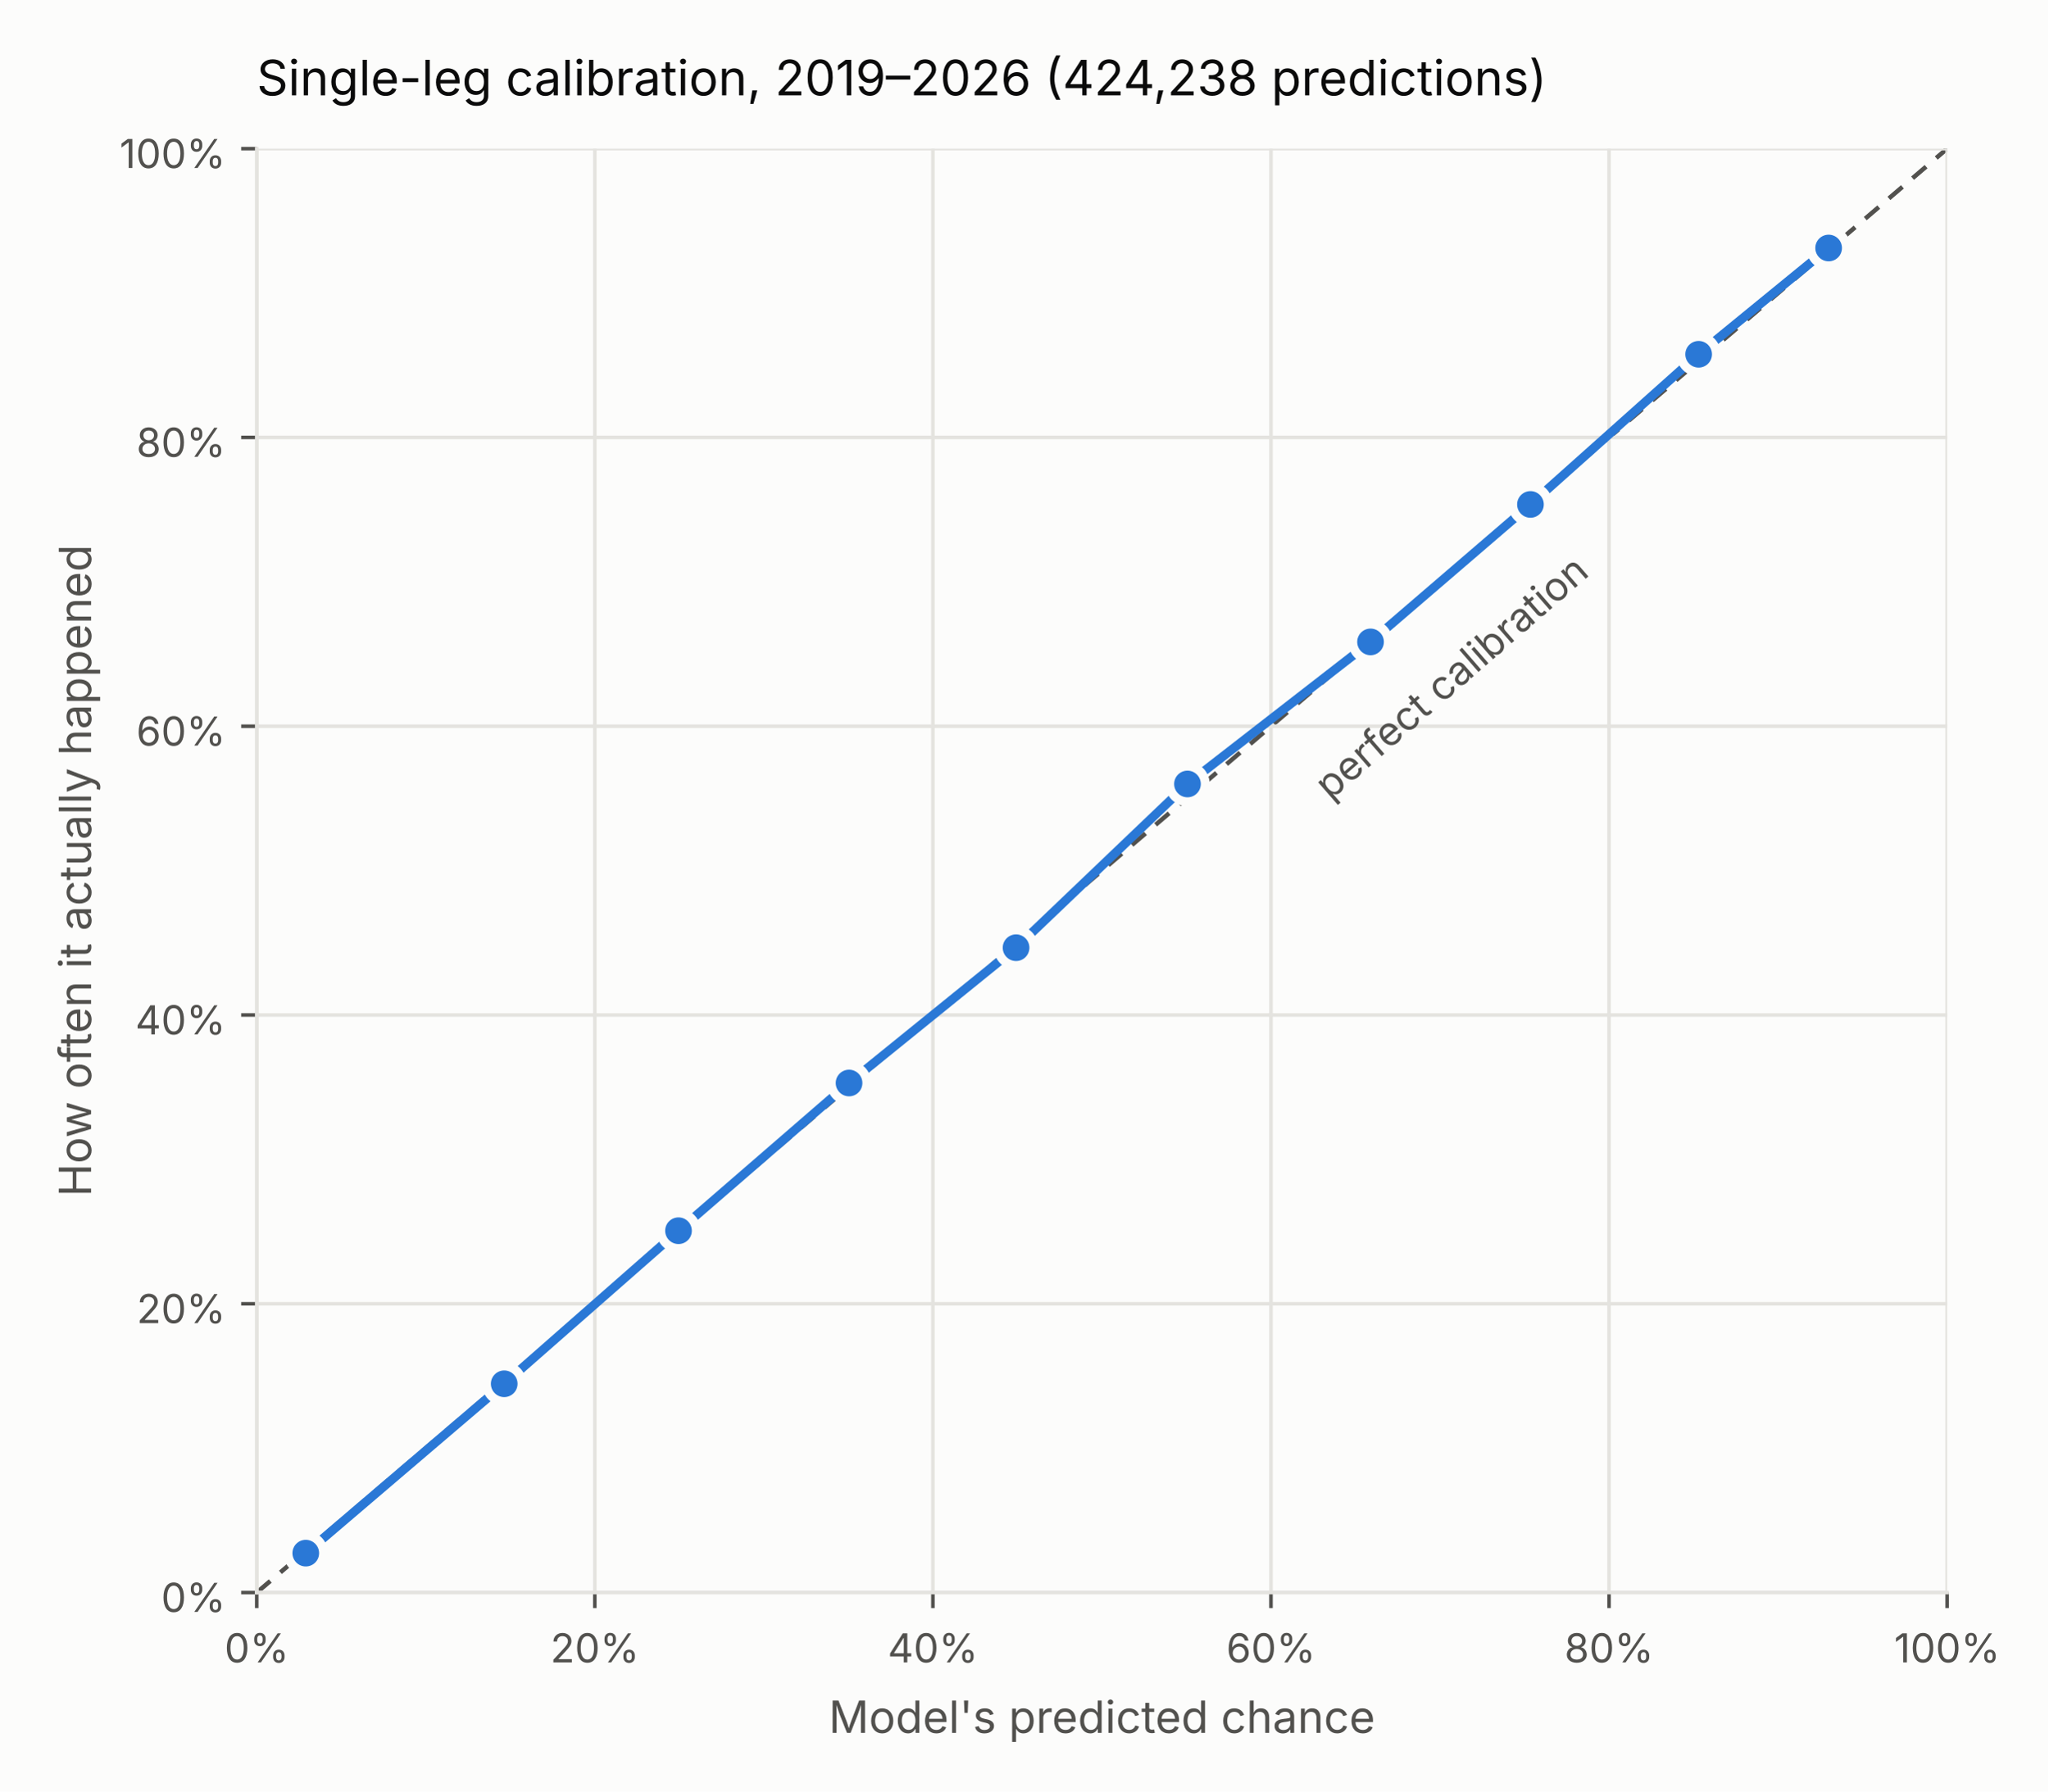
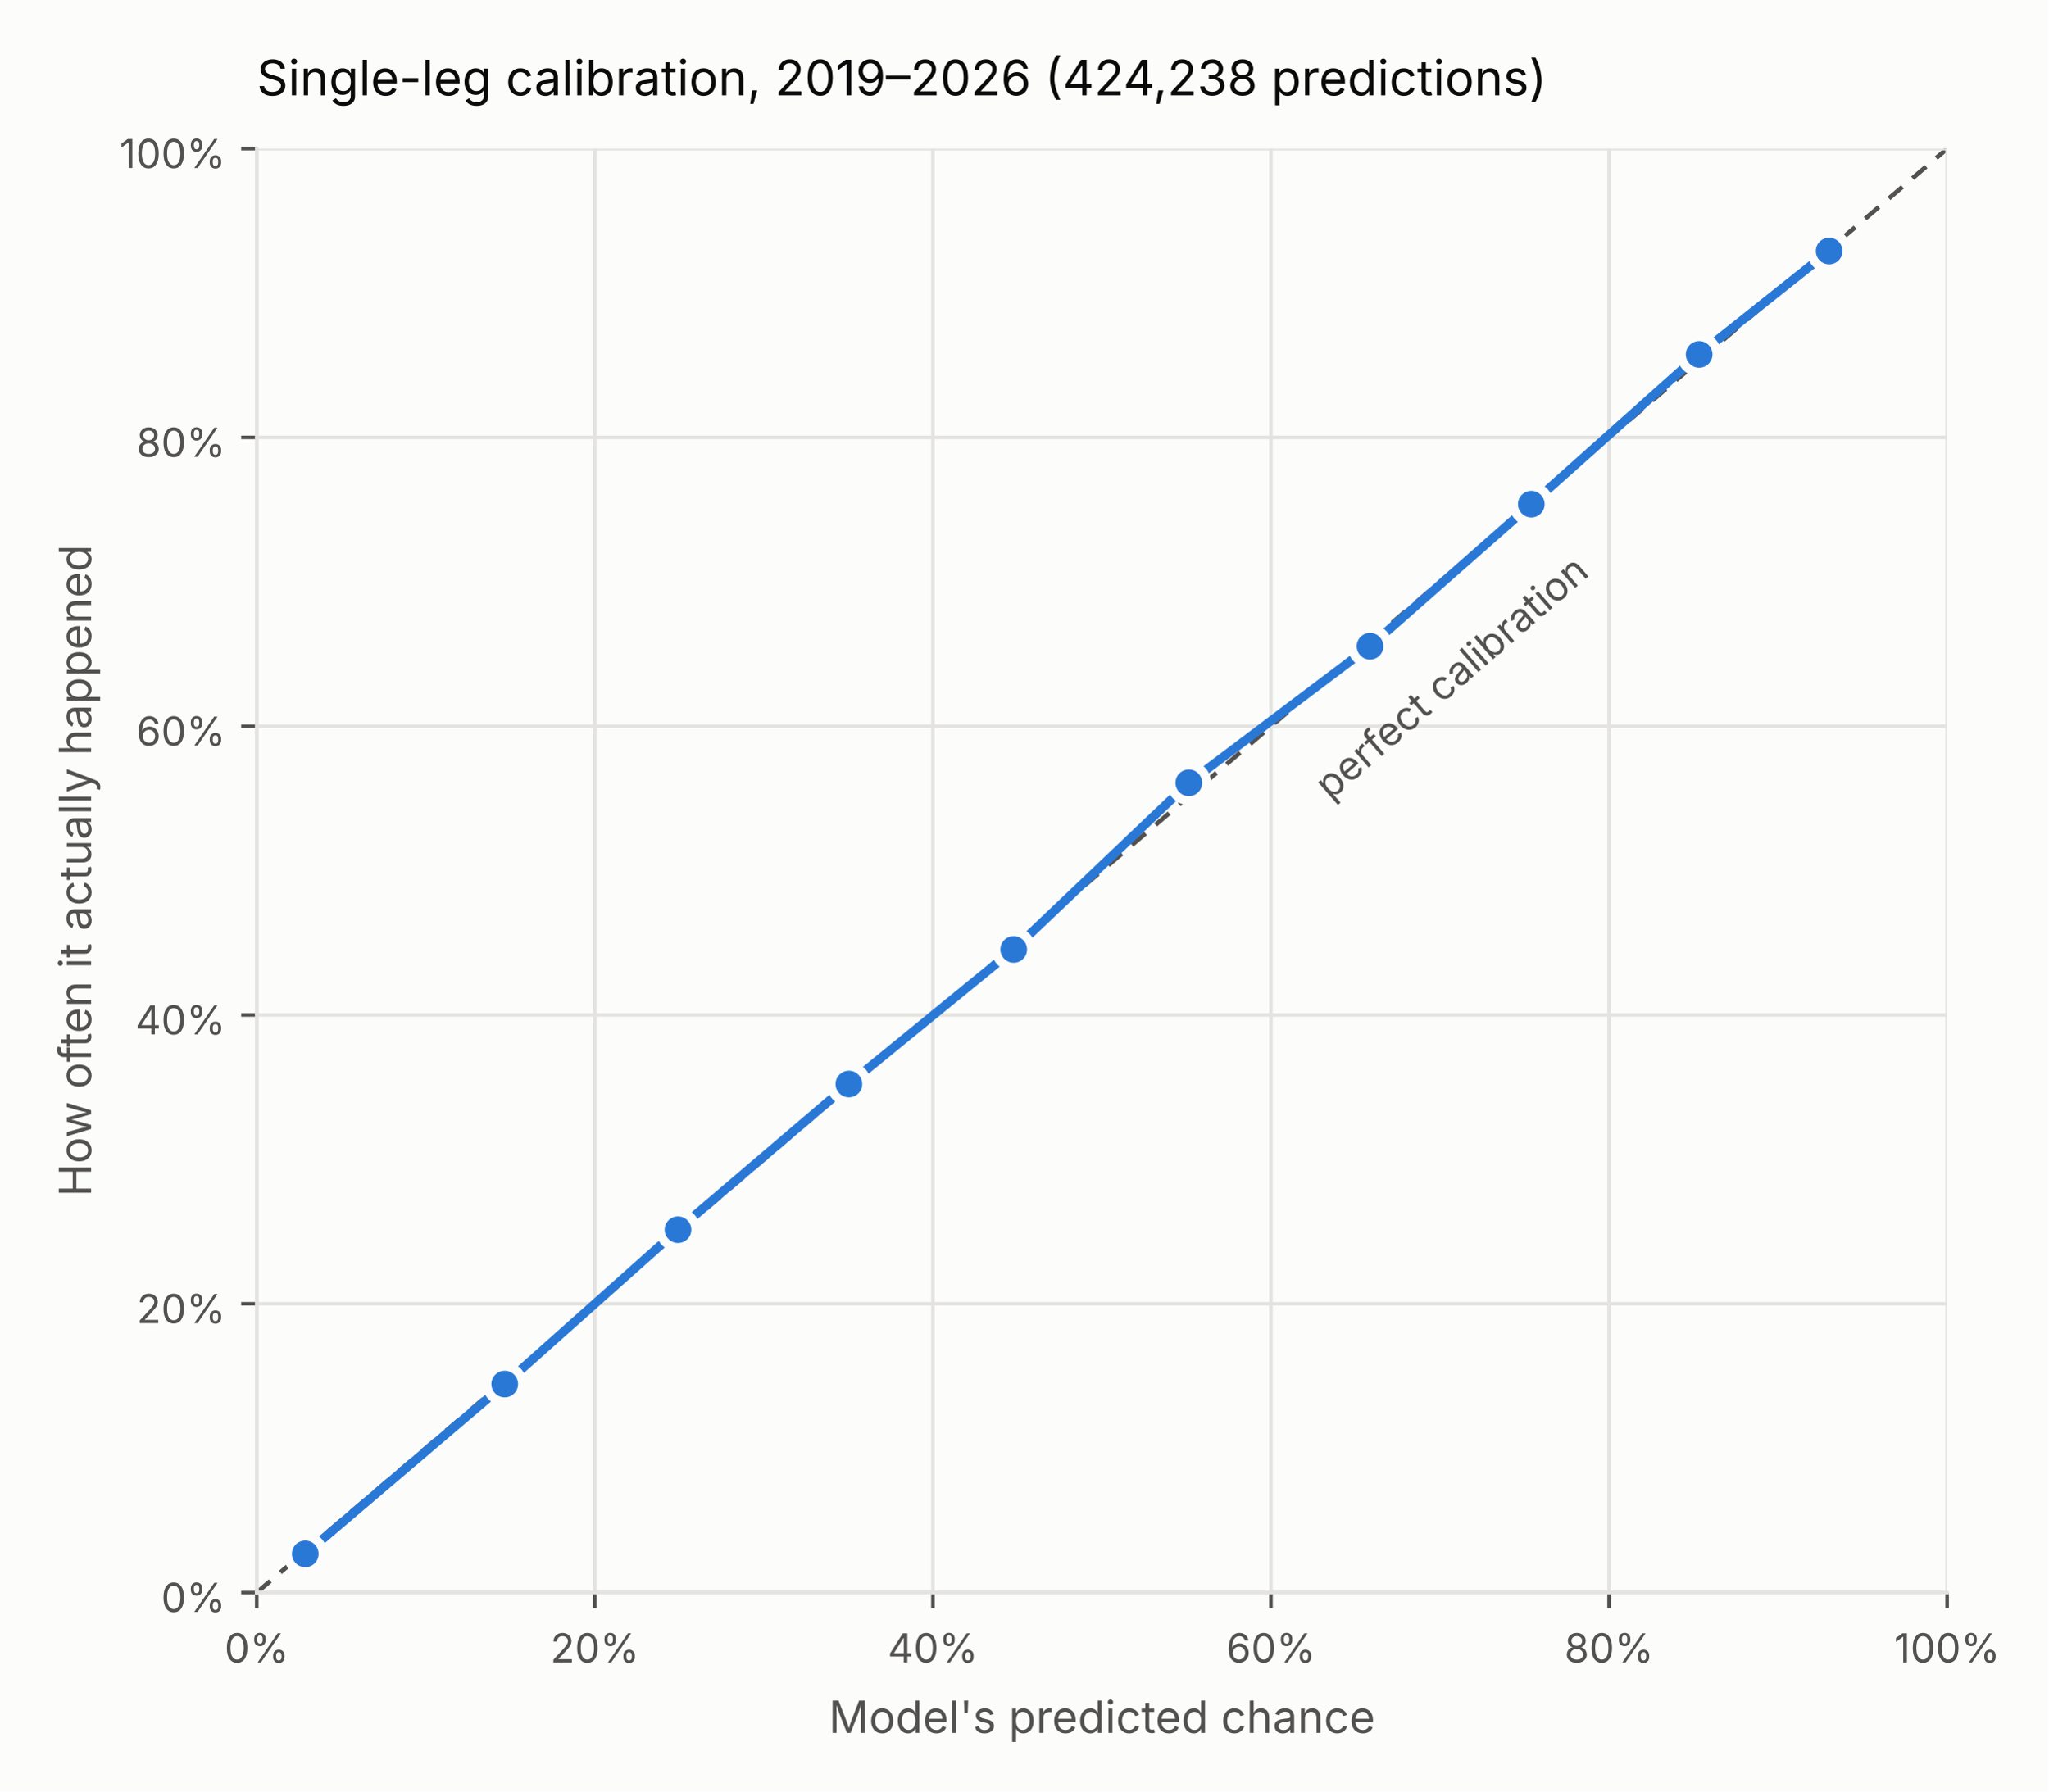
<svg xmlns="http://www.w3.org/2000/svg" xmlns:xlink="http://www.w3.org/1999/xlink" width="460.8pt" height="403.2pt" viewBox="0 0 460.8 403.2" version="1.1">
  <defs>
    <style type="text/css">*{stroke-linejoin: round; stroke-linecap: butt}</style>
  </defs>
  <g id="figure_1">
    <g id="patch_1">
      <path d="M 0 403.2  L 460.8 403.2  L 460.8 0  L 0 0  z " style="fill: #fcfcfb" />
    </g>
    <g id="axes_1">
      <g id="patch_2">
        <path d="M 57.761 358.411  L 438.069 358.411  L 438.069 33.456  L 57.761 33.456  z " style="fill: #fcfcfb" />
      </g>
      <g id="line2d_1">
-         <path d="M 57.761 358.411  L 438.069 33.456  " clip-path="url(#pa98d6b9ba5)" style="fill: none; stroke-dasharray: 4,3; stroke-dashoffset: 0; stroke: #52514e" />
+         <path d="M 57.761 358.411  L 438.069 33.456  " clip-path="url(#pc4088517d7)" style="fill: none; stroke-dasharray: 4,3; stroke-dashoffset: 0; stroke: #52514e" />
      </g>
      <g id="matplotlib.axis_1">
        <g id="xtick_1">
          <g id="line2d_2">
-             <path d="M 57.761 358.411  L 57.761 33.456  " clip-path="url(#pa98d6b9ba5)" style="fill: none; stroke: #e4e3df; stroke-width: 0.8; stroke-linecap: square" />
+             <path d="M 57.761 358.411  L 57.761 33.456  " clip-path="url(#pc4088517d7)" style="fill: none; stroke: #e4e3df; stroke-width: 0.8; stroke-linecap: square" />
          </g>
          <g id="line2d_3">
            <defs>
-               <path id="m3642315d37" d="M 0 0  L 0 3.5  " style="stroke: #52514e; stroke-width: 0.8" />
+               <path id="m9aa5dbe718" d="M 0 0  L 0 3.5  " style="stroke: #52514e; stroke-width: 0.8" />
            </defs>
            <g>
-               <use xlink:href="#m3642315d37" x="57.761" y="358.411" style="fill: #52514e; stroke: #52514e; stroke-width: 0.8" />
+               <use xlink:href="#m9aa5dbe718" x="57.761" y="358.411" style="fill: #52514e; stroke: #52514e; stroke-width: 0.8" />
            </g>
          </g>
          <g id="text_1">
            <g style="fill: #52514e" transform="translate(50.5032 374.1295) scale(0.09 -0.09)">
              <defs>
                <path id="Inter-Regular-53f" d="M 2019 -63  C 3059 -63 3656 809 3656 2325  C 3656 3834 3050 4719 2019 4719  C 988 4719 381 3834 381 2325  C 381 806 981 -63 2019 -63  z M 2019 456  C 1338 456 953 1144 953 2325  C 953 3509 1338 4203 2019 4203  C 2700 4203 3084 3513 3084 2325  C 3084 1144 2700 456 2019 456  z " transform="scale(0.015625)" />
                <path id="Inter-Regular-6ca" d="M 4656 -91  C 5247 -91 5566 344 5566 856  L 5566 1100  C 5566 1609 5256 2044 4656 2044  C 4069 2044 3741 1613 3741 1100  L 3741 856  C 3741 344 4059 -91 4656 -91  z M 1634 2597  C 2225 2597 2544 3031 2544 3544  L 2544 3788  C 2544 4297 2234 4731 1634 4731  C 1047 4731 719 4300 719 3788  L 719 3544  C 719 3031 1038 2597 1634 2597  z M 1263 0  L 1791 0  L 4991 4656  L 4463 4656  L 1263 0  z M 4656 319  C 4334 319 4219 578 4219 856  L 4219 1100  C 4219 1375 4344 1638 4656 1638  C 4981 1638 5088 1375 5088 1100  L 5088 856  C 5088 578 4972 319 4656 319  z M 1634 3006  C 1313 3006 1197 3266 1197 3544  L 1197 3788  C 1197 4063 1322 4325 1634 4325  C 1959 4325 2066 4063 2066 3788  L 2066 3544  C 2066 3266 1950 3006 1634 3006  z " transform="scale(0.015625)" />
              </defs>
              <use xlink:href="#Inter-Regular-53f" />
              <use xlink:href="#Inter-Regular-6ca" transform="translate(63.09375 0)" />
            </g>
          </g>
        </g>
        <g id="xtick_2">
          <g id="line2d_4">
-             <path d="M 133.823 358.411  L 133.823 33.456  " clip-path="url(#pa98d6b9ba5)" style="fill: none; stroke: #e4e3df; stroke-width: 0.8; stroke-linecap: square" />
+             <path d="M 133.823 358.411  L 133.823 33.456  " clip-path="url(#pc4088517d7)" style="fill: none; stroke: #e4e3df; stroke-width: 0.8; stroke-linecap: square" />
          </g>
          <g id="line2d_5">
            <g>
-               <use xlink:href="#m3642315d37" x="133.823" y="358.411" style="fill: #52514e; stroke: #52514e; stroke-width: 0.8" />
+               <use xlink:href="#m9aa5dbe718" x="133.823" y="358.411" style="fill: #52514e; stroke: #52514e; stroke-width: 0.8" />
            </g>
          </g>
          <g id="text_2">
            <g style="fill: #52514e" transform="translate(123.8206 374.1295) scale(0.09 -0.09)">
              <defs>
                <path id="Inter-Regular-541" d="M 481 0  L 3447 0  L 3447 522  L 1300 522  L 1300 559  L 2319 1644  C 3141 2519 3369 2916 3369 3419  C 3369 4147 2778 4719 1947 4719  C 1119 4719 494 4159 494 3334  L 1063 3334  C 1063 3859 1400 4203 1931 4203  C 2428 4203 2806 3900 2806 3413  C 2806 2984 2544 2666 2028 2106  L 481 428  L 481 0  z " transform="scale(0.015625)" />
              </defs>
              <use xlink:href="#Inter-Regular-541" />
              <use xlink:href="#Inter-Regular-53f" transform="translate(60.98438 0)" />
              <use xlink:href="#Inter-Regular-6ca" transform="translate(124.0781 0)" />
            </g>
          </g>
        </g>
        <g id="xtick_3">
          <g id="line2d_6">
-             <path d="M 209.884 358.411  L 209.884 33.456  " clip-path="url(#pa98d6b9ba5)" style="fill: none; stroke: #e4e3df; stroke-width: 0.8; stroke-linecap: square" />
+             <path d="M 209.884 358.411  L 209.884 33.456  " clip-path="url(#pc4088517d7)" style="fill: none; stroke: #e4e3df; stroke-width: 0.8; stroke-linecap: square" />
          </g>
          <g id="line2d_7">
            <g>
-               <use xlink:href="#m3642315d37" x="209.884" y="358.411" style="fill: #52514e; stroke: #52514e; stroke-width: 0.8" />
+               <use xlink:href="#m9aa5dbe718" x="209.884" y="358.411" style="fill: #52514e; stroke: #52514e; stroke-width: 0.8" />
            </g>
          </g>
          <g id="text_3">
            <g style="fill: #52514e" transform="translate(199.7199 374.1295) scale(0.09 -0.09)">
              <defs>
                <path id="Inter-Regular-544" d="M 375 947  L 2566 947  L 2566 0  L 3134 0  L 3134 947  L 3766 947  L 3766 1469  L 3134 1469  L 3134 4656  L 2413 4656  L 375 1431  L 375 947  z M 2569 1469  L 1009 1469  L 1009 1506  L 2531 3913  L 2569 3913  L 2569 1469  z " transform="scale(0.015625)" />
              </defs>
              <use xlink:href="#Inter-Regular-544" />
              <use xlink:href="#Inter-Regular-53f" transform="translate(64.59375 0)" />
              <use xlink:href="#Inter-Regular-6ca" transform="translate(127.6875 0)" />
            </g>
          </g>
        </g>
        <g id="xtick_4">
          <g id="line2d_8">
-             <path d="M 285.946 358.411  L 285.946 33.456  " clip-path="url(#pa98d6b9ba5)" style="fill: none; stroke: #e4e3df; stroke-width: 0.8; stroke-linecap: square" />
+             <path d="M 285.946 358.411  L 285.946 33.456  " clip-path="url(#pc4088517d7)" style="fill: none; stroke: #e4e3df; stroke-width: 0.8; stroke-linecap: square" />
          </g>
          <g id="line2d_9">
            <g>
-               <use xlink:href="#m3642315d37" x="285.946" y="358.411" style="fill: #52514e; stroke: #52514e; stroke-width: 0.8" />
+               <use xlink:href="#m9aa5dbe718" x="285.946" y="358.411" style="fill: #52514e; stroke: #52514e; stroke-width: 0.8" />
            </g>
          </g>
          <g id="text_4">
            <g style="fill: #52514e" transform="translate(275.8976 374.1295) scale(0.09 -0.09)">
              <defs>
                <path id="Inter-Regular-547" d="M 2019 -63  C 2969 -63 3588 634 3588 1503  C 3588 2403 2925 3044 2128 3044  C 1644 3044 1231 2813 981 2425  L 944 2425  C 944 3544 1375 4194 2091 4194  C 2575 4194 2866 3888 2969 3484  L 3550 3484  C 3438 4216 2872 4719 2091 4719  C 1034 4719 381 3788 381 2150  C 381 434 1241 -63 2019 -63  z M 2019 459  C 1447 459 1028 947 1028 1497  C 1028 2041 1469 2528 2034 2528  C 2597 2528 3013 2072 3013 1503  C 3013 922 2578 459 2019 459  z " transform="scale(0.015625)" />
              </defs>
              <use xlink:href="#Inter-Regular-547" />
              <use xlink:href="#Inter-Regular-53f" transform="translate(62.01562 0)" />
              <use xlink:href="#Inter-Regular-6ca" transform="translate(125.1094 0)" />
            </g>
          </g>
        </g>
        <g id="xtick_5">
          <g id="line2d_10">
-             <path d="M 362.008 358.411  L 362.008 33.456  " clip-path="url(#pa98d6b9ba5)" style="fill: none; stroke: #e4e3df; stroke-width: 0.8; stroke-linecap: square" />
+             <path d="M 362.008 358.411  L 362.008 33.456  " clip-path="url(#pc4088517d7)" style="fill: none; stroke: #e4e3df; stroke-width: 0.8; stroke-linecap: square" />
          </g>
          <g id="line2d_11">
            <g>
-               <use xlink:href="#m3642315d37" x="362.008" y="358.411" style="fill: #52514e; stroke: #52514e; stroke-width: 0.8" />
+               <use xlink:href="#m9aa5dbe718" x="362.008" y="358.411" style="fill: #52514e; stroke: #52514e; stroke-width: 0.8" />
            </g>
          </g>
          <g id="text_5">
            <g style="fill: #52514e" transform="translate(351.9663 374.1295) scale(0.09 -0.09)">
              <defs>
                <path id="Inter-Regular-549" d="M 1978 -63  C 2916 -63 3578 478 3578 1238  C 3578 1825 3175 2325 2669 2419  L 2669 2444  C 3109 2559 3403 2988 3403 3481  C 3403 4191 2794 4719 1978 4719  C 1150 4719 550 4191 550 3481  C 550 2988 838 2559 1291 2444  L 1291 2419  C 769 2325 381 1825 381 1238  C 381 478 1031 -63 1978 -63  z M 1978 453  C 1350 453 966 775 966 1269  C 966 1784 1391 2153 1978 2153  C 2553 2153 2984 1784 2984 1269  C 2984 775 2594 453 1978 453  z M 1978 2650  C 1475 2650 1125 2966 1125 3438  C 1125 3903 1463 4206 1978 4206  C 2484 4206 2828 3903 2828 3438  C 2828 2966 2469 2650 1978 2650  z " transform="scale(0.015625)" />
              </defs>
              <use xlink:href="#Inter-Regular-549" />
              <use xlink:href="#Inter-Regular-53f" transform="translate(61.85938 0)" />
              <use xlink:href="#Inter-Regular-6ca" transform="translate(124.9531 0)" />
            </g>
          </g>
        </g>
        <g id="xtick_6">
          <g id="line2d_12">
-             <path d="M 438.069 358.411  L 438.069 33.456  " clip-path="url(#pa98d6b9ba5)" style="fill: none; stroke: #e4e3df; stroke-width: 0.8; stroke-linecap: square" />
+             <path d="M 438.069 358.411  L 438.069 33.456  " clip-path="url(#pc4088517d7)" style="fill: none; stroke: #e4e3df; stroke-width: 0.8; stroke-linecap: square" />
          </g>
          <g id="line2d_13">
            <g>
-               <use xlink:href="#m3642315d37" x="438.069" y="358.411" style="fill: #52514e; stroke: #52514e; stroke-width: 0.8" />
+               <use xlink:href="#m9aa5dbe718" x="438.069" y="358.411" style="fill: #52514e; stroke: #52514e; stroke-width: 0.8" />
            </g>
          </g>
          <g id="text_6">
            <g style="fill: #52514e" transform="translate(426.1423 374.1295) scale(0.09 -0.09)">
              <defs>
                <path id="Inter-Regular-540" d="M 2041 4656  L 1313 4656  L 300 3909  L 300 3272  L 1425 4106  L 1456 4106  L 1456 0  L 2041 0  L 2041 4656  z " transform="scale(0.015625)" />
              </defs>
              <use xlink:href="#Inter-Regular-540" />
              <use xlink:href="#Inter-Regular-53f" transform="translate(40.67188 0)" />
              <use xlink:href="#Inter-Regular-53f" transform="translate(103.7656 0)" />
              <use xlink:href="#Inter-Regular-6ca" transform="translate(166.8594 0)" />
            </g>
          </g>
        </g>
        <g id="text_7">
          <g style="fill: #52514e" transform="translate(186.4479 389.9879) scale(0.1 -0.1)">
            <defs>
              <path id="Inter-Regular-125" d="M 563 0  L 1128 0  L 1128 2659  C 1128 3019 1116 3569 1106 4013  C 1291 3466 1472 2922 1575 2659  L 2631 0  L 3147 0  L 4188 2659  C 4294 2931 4488 3491 4656 4022  C 4644 3538 4634 3003 4634 2659  L 4634 0  L 5219 0  L 5219 4656  L 4372 4656  L 3241 1719  C 3150 1484 3006 1025 2897 659  C 2788 1038 2641 1494 2553 1719  L 1406 4656  L 563 4656  L 563 0  z " transform="scale(0.015625)" />
              <path id="Inter-Regular-318" d="M 1916 -75  C 2869 -75 3513 647 3513 1725  C 3513 2819 2869 3538 1916 3538  C 966 3538 325 2819 325 1725  C 325 647 966 -75 1916 -75  z M 1916 428  C 1219 428 897 1038 897 1725  C 897 2422 1219 3034 1916 3034  C 2622 3034 2944 2419 2944 1725  C 2944 1038 2622 428 1916 428  z " transform="scale(0.015625)" />
              <path id="Inter-Regular-256" d="M 1803 -75  C 2469 -75 2703 347 2819 541  L 2881 541  L 2881 0  L 3425 0  L 3425 4656  L 2863 4656  L 2863 2934  L 2819 2934  C 2703 3119 2488 3538 1806 3538  C 934 3538 325 2844 325 1738  C 325 625 931 -75 1803 -75  z M 1888 428  C 1234 428 897 1009 897 1744  C 897 2469 1225 3034 1888 3034  C 2531 3034 2869 2516 2869 1744  C 2869 966 2522 428 1888 428  z " transform="scale(0.015625)" />
              <path id="Inter-Regular-267" d="M 1963 -75  C 2678 -75 3200 284 3363 813  L 2819 963  C 2688 606 2378 425 1966 425  C 1347 425 922 825 894 1556  L 3419 1556  L 3419 1791  C 3419 3081 2638 3538 1897 3538  C 944 3538 325 2791 325 1719  C 325 644 950 -75 1963 -75  z M 897 2031  C 931 2566 1297 3038 1897 3038  C 2472 3038 2794 2625 2847 2031  L 897 2031  z " transform="scale(0.015625)" />
              <path id="Inter-Regular-2e2" d="M 1056 4656  L 494 4656  L 494 0  L 1056 0  L 1056 4656  z " transform="scale(0.015625)" />
              <path id="Inter-Regular-5ce" d="M 725 2884  L 1194 2884  L 1263 4656  L 656 4656  L 725 2884  z " transform="scale(0.015625)" />
              <path id="Inter-Regular-369" d="M 1681 -75  C 2500 -75 3059 372 3059 984  C 3059 1463 2763 1778 2128 1928  L 1600 2053  C 1191 2150 1013 2294 1013 2553  C 1013 2844 1325 3059 1741 3059  C 2191 3059 2388 2816 2484 2566  L 2994 2697  C 2834 3188 2456 3538 1738 3538  C 994 3538 444 3119 444 2519  C 444 2028 747 1716 1381 1566  L 1963 1428  C 2306 1347 2475 1188 2475 947  C 2475 659 2163 419 1675 419  C 1256 419 972 591 872 975  L 338 847  C 463 244 963 -75 1681 -75  z " transform="scale(0.015625)" />
              <path id="Inter-Regular-6eb" transform="scale(0.015625)" />
              <path id="Inter-Regular-34d" d="M 494 -1306  L 1056 -1306  L 1056 541  L 1100 541  C 1216 347 1450 -75 2116 -75  C 2988 -75 3594 625 3594 1738  C 3594 2844 2984 3538 2113 3538  C 1431 3538 1216 3119 1100 2934  L 1038 2934  L 1038 3494  L 494 3494  L 494 -1306  z M 2031 428  C 1397 428 1050 966 1050 1744  C 1050 2516 1388 3034 2031 3034  C 2694 3034 3022 2469 3022 1744  C 3022 1009 2684 428 2031 428  z " transform="scale(0.015625)" />
              <path id="Inter-Regular-356" d="M 494 0  L 1056 0  L 1056 2188  C 1056 2659 1425 3000 1928 3000  C 2078 3000 2231 2975 2266 2969  L 2266 3534  C 2200 3538 2063 3544 1981 3544  C 1566 3544 1203 3309 1075 2956  L 1038 2956  L 1038 3494  L 494 3494  L 494 0  z " transform="scale(0.015625)" />
              <path id="Inter-Regular-2b2" d="M 494 0  L 1056 0  L 1056 3494  L 494 3494  L 494 0  z M 778 4066  C 994 4066 1172 4231 1172 4438  C 1172 4644 994 4809 778 4809  C 566 4809 388 4644 388 4438  C 388 4231 566 4066 778 4066  z " transform="scale(0.015625)" />
              <path id="Inter-Regular-24b" d="M 1916 -75  C 2600 -75 3156 297 3344 919  L 2806 1072  C 2703 694 2384 428 1916 428  C 1219 428 897 1038 897 1725  C 897 2422 1219 3034 1916 3034  C 2375 3034 2688 2778 2791 2419  L 3331 2572  C 3141 3181 2591 3538 1916 3538  C 966 3538 325 2819 325 1725  C 325 647 966 -75 1916 -75  z " transform="scale(0.015625)" />
              <path id="Inter-Regular-37b" d="M 1869 3494  L 1150 3494  L 1150 4325  L 588 4325  L 588 3494  L 63 3494  L 63 3013  L 588 3013  L 588 863  C 588 291 944 -44 1547 -44  C 1691 -44 1850 -22 1966 19  L 1850 494  C 1756 475 1634 456 1563 456  C 1266 456 1150 594 1150 906  L 1150 3013  L 1869 3013  L 1869 3494  z " transform="scale(0.015625)" />
              <path id="Inter-Regular-29f" d="M 1056 2094  C 1056 2691 1434 3031 1938 3031  C 2425 3031 2725 2709 2725 2172  L 2725 0  L 3291 0  L 3291 2219  C 3291 3103 2813 3538 2106 3538  C 1650 3538 1284 3353 1056 2888  L 1056 4656  L 494 4656  L 494 0  L 1056 0  L 1056 2094  z " transform="scale(0.015625)" />
              <path id="Inter-Regular-1fc" d="M 1472 -81  C 2063 -81 2391 228 2509 475  L 2547 475  L 2547 0  L 3100 0  L 3100 2303  C 3100 3394 2259 3538 1791 3538  C 1250 3538 650 3344 381 2709  L 922 2531  C 1031 2775 1303 3044 1806 3044  C 2291 3044 2538 2794 2538 2359  L 2538 2341  C 2538 2081 2263 2100 1641 2022  C 994 1941 281 1794 281 994  C 281 306 809 -81 1472 -81  z M 1569 416  C 1150 416 847 603 847 966  C 847 1363 1206 1494 1616 1547  C 1831 1575 2444 1638 2538 1747  L 2538 1263  C 2538 834 2191 416 1569 416  z " transform="scale(0.015625)" />
              <path id="Inter-Regular-307" d="M 1056 2094  C 1056 2691 1434 3031 1938 3031  C 2425 3031 2725 2709 2725 2172  L 2725 0  L 3288 0  L 3288 2219  C 3288 3103 2813 3538 2106 3538  C 1638 3538 1263 3341 1038 2847  L 1034 3494  L 494 3494  L 494 0  L 1056 0  L 1056 2094  z " transform="scale(0.015625)" />
            </defs>
            <use xlink:href="#Inter-Regular-125" />
            <use xlink:href="#Inter-Regular-318" transform="translate(90.32812 0)" />
            <use xlink:href="#Inter-Regular-256" transform="translate(150.2969 0)" />
            <use xlink:href="#Inter-Regular-267" transform="translate(211.5312 0)" />
            <use xlink:href="#Inter-Regular-2e2" transform="translate(269.8281 0)" />
            <use xlink:href="#Inter-Regular-5ce" transform="translate(294.0469 0)" />
            <use xlink:href="#Inter-Regular-369" transform="translate(324.0312 0)" />
            <use xlink:href="#Inter-Regular-6eb" transform="translate(376.8125 0)" />
            <use xlink:href="#Inter-Regular-34d" transform="translate(404.9375 0)" />
            <use xlink:href="#Inter-Regular-356" transform="translate(466.1719 0)" />
            <use xlink:href="#Inter-Regular-267" transform="translate(502.1562 0)" />
            <use xlink:href="#Inter-Regular-256" transform="translate(560.4531 0)" />
            <use xlink:href="#Inter-Regular-2b2" transform="translate(621.6875 0)" />
            <use xlink:href="#Inter-Regular-24b" transform="translate(645.9062 0)" />
            <use xlink:href="#Inter-Regular-37b" transform="translate(703.0312 0)" />
            <use xlink:href="#Inter-Regular-267" transform="translate(734.7812 0)" />
            <use xlink:href="#Inter-Regular-256" transform="translate(793.0781 0)" />
            <use xlink:href="#Inter-Regular-6eb" transform="translate(854.3125 0)" />
            <use xlink:href="#Inter-Regular-24b" transform="translate(882.4375 0)" />
            <use xlink:href="#Inter-Regular-29f" transform="translate(939.5625 0)" />
            <use xlink:href="#Inter-Regular-1fc" transform="translate(998.6875 0)" />
            <use xlink:href="#Inter-Regular-307" transform="translate(1054.844 0)" />
            <use xlink:href="#Inter-Regular-24b" transform="translate(1113.922 0)" />
            <use xlink:href="#Inter-Regular-267" transform="translate(1171.047 0)" />
          </g>
        </g>
      </g>
      <g id="matplotlib.axis_2">
        <g id="ytick_1">
          <g id="line2d_14">
-             <path d="M 57.761 358.411  L 438.069 358.411  " clip-path="url(#pa98d6b9ba5)" style="fill: none; stroke: #e4e3df; stroke-width: 0.8; stroke-linecap: square" />
+             <path d="M 57.761 358.411  L 438.069 358.411  " clip-path="url(#pc4088517d7)" style="fill: none; stroke: #e4e3df; stroke-width: 0.8; stroke-linecap: square" />
          </g>
          <g id="line2d_15">
            <defs>
-               <path id="m8aaabbda41" d="M 0 0  L -3.5 0  " style="stroke: #52514e; stroke-width: 0.8" />
+               <path id="m919253e1b6" d="M 0 0  L -3.5 0  " style="stroke: #52514e; stroke-width: 0.8" />
            </defs>
            <g>
-               <use xlink:href="#m8aaabbda41" x="57.761" y="358.411" style="fill: #52514e; stroke: #52514e; stroke-width: 0.8" />
+               <use xlink:href="#m919253e1b6" x="57.761" y="358.411" style="fill: #52514e; stroke: #52514e; stroke-width: 0.8" />
            </g>
          </g>
          <g id="text_8">
            <g style="fill: #52514e" transform="translate(36.24555 362.7701) scale(0.09 -0.09)">
              <use xlink:href="#Inter-Regular-53f" />
              <use xlink:href="#Inter-Regular-6ca" transform="translate(63.09375 0)" />
            </g>
          </g>
        </g>
        <g id="ytick_2">
          <g id="line2d_16">
-             <path d="M 57.761 293.42  L 438.069 293.42  " clip-path="url(#pa98d6b9ba5)" style="fill: none; stroke: #e4e3df; stroke-width: 0.8; stroke-linecap: square" />
+             <path d="M 57.761 293.42  L 438.069 293.42  " clip-path="url(#pc4088517d7)" style="fill: none; stroke: #e4e3df; stroke-width: 0.8; stroke-linecap: square" />
          </g>
          <g id="line2d_17">
            <g>
-               <use xlink:href="#m8aaabbda41" x="57.761" y="293.42" style="fill: #52514e; stroke: #52514e; stroke-width: 0.8" />
+               <use xlink:href="#m919253e1b6" x="57.761" y="293.42" style="fill: #52514e; stroke: #52514e; stroke-width: 0.8" />
            </g>
          </g>
          <g id="text_9">
            <g style="fill: #52514e" transform="translate(30.75695 297.7792) scale(0.09 -0.09)">
              <use xlink:href="#Inter-Regular-541" />
              <use xlink:href="#Inter-Regular-53f" transform="translate(60.98438 0)" />
              <use xlink:href="#Inter-Regular-6ca" transform="translate(124.0781 0)" />
            </g>
          </g>
        </g>
        <g id="ytick_3">
          <g id="line2d_18">
-             <path d="M 57.761 228.429  L 438.069 228.429  " clip-path="url(#pa98d6b9ba5)" style="fill: none; stroke: #e4e3df; stroke-width: 0.8; stroke-linecap: square" />
+             <path d="M 57.761 228.429  L 438.069 228.429  " clip-path="url(#pc4088517d7)" style="fill: none; stroke: #e4e3df; stroke-width: 0.8; stroke-linecap: square" />
          </g>
          <g id="line2d_19">
            <g>
-               <use xlink:href="#m8aaabbda41" x="57.761" y="228.429" style="fill: #52514e; stroke: #52514e; stroke-width: 0.8" />
+               <use xlink:href="#m919253e1b6" x="57.761" y="228.429" style="fill: #52514e; stroke: #52514e; stroke-width: 0.8" />
            </g>
          </g>
          <g id="text_10">
            <g style="fill: #52514e" transform="translate(30.43211 232.7883) scale(0.09 -0.09)">
              <use xlink:href="#Inter-Regular-544" />
              <use xlink:href="#Inter-Regular-53f" transform="translate(64.59375 0)" />
              <use xlink:href="#Inter-Regular-6ca" transform="translate(127.6875 0)" />
            </g>
          </g>
        </g>
        <g id="ytick_4">
          <g id="line2d_20">
-             <path d="M 57.761 163.438  L 438.069 163.438  " clip-path="url(#pa98d6b9ba5)" style="fill: none; stroke: #e4e3df; stroke-width: 0.8; stroke-linecap: square" />
+             <path d="M 57.761 163.438  L 438.069 163.438  " clip-path="url(#pc4088517d7)" style="fill: none; stroke: #e4e3df; stroke-width: 0.8; stroke-linecap: square" />
          </g>
          <g id="line2d_21">
            <g>
-               <use xlink:href="#m8aaabbda41" x="57.761" y="163.438" style="fill: #52514e; stroke: #52514e; stroke-width: 0.8" />
+               <use xlink:href="#m919253e1b6" x="57.761" y="163.438" style="fill: #52514e; stroke: #52514e; stroke-width: 0.8" />
            </g>
          </g>
          <g id="text_11">
            <g style="fill: #52514e" transform="translate(30.66414 167.7974) scale(0.09 -0.09)">
              <use xlink:href="#Inter-Regular-547" />
              <use xlink:href="#Inter-Regular-53f" transform="translate(62.01562 0)" />
              <use xlink:href="#Inter-Regular-6ca" transform="translate(125.1094 0)" />
            </g>
          </g>
        </g>
        <g id="ytick_5">
          <g id="line2d_22">
-             <path d="M 57.761 98.447  L 438.069 98.447  " clip-path="url(#pa98d6b9ba5)" style="fill: none; stroke: #e4e3df; stroke-width: 0.8; stroke-linecap: square" />
+             <path d="M 57.761 98.447  L 438.069 98.447  " clip-path="url(#pc4088517d7)" style="fill: none; stroke: #e4e3df; stroke-width: 0.8; stroke-linecap: square" />
          </g>
          <g id="line2d_23">
            <g>
-               <use xlink:href="#m8aaabbda41" x="57.761" y="98.447" style="fill: #52514e; stroke: #52514e; stroke-width: 0.8" />
+               <use xlink:href="#m919253e1b6" x="57.761" y="98.447" style="fill: #52514e; stroke: #52514e; stroke-width: 0.8" />
            </g>
          </g>
          <g id="text_12">
            <g style="fill: #52514e" transform="translate(30.6782 102.8065) scale(0.09 -0.09)">
              <use xlink:href="#Inter-Regular-549" />
              <use xlink:href="#Inter-Regular-53f" transform="translate(61.85938 0)" />
              <use xlink:href="#Inter-Regular-6ca" transform="translate(124.9531 0)" />
            </g>
          </g>
        </g>
        <g id="ytick_6">
          <g id="line2d_24">
-             <path d="M 57.761 33.456  L 438.069 33.456  " clip-path="url(#pa98d6b9ba5)" style="fill: none; stroke: #e4e3df; stroke-width: 0.8; stroke-linecap: square" />
+             <path d="M 57.761 33.456  L 438.069 33.456  " clip-path="url(#pc4088517d7)" style="fill: none; stroke: #e4e3df; stroke-width: 0.8; stroke-linecap: square" />
          </g>
          <g id="line2d_25">
            <g>
-               <use xlink:href="#m8aaabbda41" x="57.761" y="33.456" style="fill: #52514e; stroke: #52514e; stroke-width: 0.8" />
+               <use xlink:href="#m919253e1b6" x="57.761" y="33.456" style="fill: #52514e; stroke: #52514e; stroke-width: 0.8" />
            </g>
          </g>
          <g id="text_13">
            <g style="fill: #52514e" transform="translate(26.90664 37.81562) scale(0.09 -0.09)">
              <use xlink:href="#Inter-Regular-540" />
              <use xlink:href="#Inter-Regular-53f" transform="translate(40.67188 0)" />
              <use xlink:href="#Inter-Regular-53f" transform="translate(103.7656 0)" />
              <use xlink:href="#Inter-Regular-6ca" transform="translate(166.8594 0)" />
            </g>
          </g>
        </g>
        <g id="text_14">
          <g style="fill: #52514e" transform="translate(20.49453 269.3085) rotate(-90) scale(0.1 -0.1)">
            <defs>
              <path id="Inter-Regular-a1" d="M 563 0  L 1156 0  L 1156 2119  L 3600 2119  L 3600 0  L 4194 0  L 4194 4656  L 3600 4656  L 3600 2644  L 1156 2644  L 1156 4656  L 563 4656  L 563 0  z " transform="scale(0.015625)" />
              <path id="Inter-Regular-3da" d="M 1278 0  L 1838 0  L 2291 1581  C 2403 1972 2513 2409 2619 2853  C 2725 2406 2831 1981 2947 1581  L 3400 0  L 3959 0  L 5019 3494  L 4422 3494  L 3997 1969  C 3891 1588 3775 1147 3659 613  C 3550 1153 3438 1597 3338 1969  L 2925 3494  L 2325 3494  L 1906 1969  C 1800 1581 1688 1134 1575 603  C 1459 1159 1341 1603 1241 1969  L 816 3494  L 219 3494  L 1278 0  z " transform="scale(0.015625)" />
              <path id="Inter-Regular-288" d="M 2119 3494  L 1313 3494  L 1313 3834  C 1313 4172 1463 4353 1809 4353  C 1966 4353 2053 4319 2113 4300  L 2269 4781  C 2184 4819 2009 4875 1744 4875  C 1234 4875 750 4566 750 3959  L 750 3494  L 63 3494  L 63 3013  L 750 3013  L 750 0  L 1313 0  L 1313 3013  L 2119 3013  L 2119 3494  z " transform="scale(0.015625)" />
              <path id="Inter-Regular-395" d="M 1678 -44  C 2138 -44 2519 144 2747 653  L 2747 0  L 3291 0  L 3291 3494  L 2725 3494  L 2725 1400  C 2725 803 2347 463 1847 463  C 1359 463 1056 784 1056 1322  L 1056 3494  L 494 3494  L 494 1275  C 494 391 972 -44 1678 -44  z " transform="scale(0.015625)" />
              <path id="Inter-Regular-3e8" d="M 438 -1266  C 497 -1294 650 -1331 850 -1331  C 1344 -1331 1681 -1078 1894 -522  L 3428 3494  L 2816 3494  L 2066 1422  C 1956 1119 1875 816 1797 525  C 1716 816 1638 1116 1528 1422  L 784 3494  L 169 3494  L 1503 -19  L 1403 -309  C 1231 -809 984 -884 641 -794  L 581 -778  L 438 -1266  z " transform="scale(0.015625)" />
            </defs>
            <use xlink:href="#Inter-Regular-a1" />
            <use xlink:href="#Inter-Regular-318" transform="translate(74.3125 0)" />
            <use xlink:href="#Inter-Regular-3da" transform="translate(132.4688 0)" />
            <use xlink:href="#Inter-Regular-6eb" transform="translate(214.3125 0)" />
            <use xlink:href="#Inter-Regular-318" transform="translate(242.4375 0)" />
            <use xlink:href="#Inter-Regular-288" transform="translate(302.4062 0)" />
            <use xlink:href="#Inter-Regular-37b" transform="translate(336 0)" />
            <use xlink:href="#Inter-Regular-267" transform="translate(367.75 0)" />
            <use xlink:href="#Inter-Regular-307" transform="translate(426.0469 0)" />
            <use xlink:href="#Inter-Regular-6eb" transform="translate(485.125 0)" />
            <use xlink:href="#Inter-Regular-2b2" transform="translate(513.25 0)" />
            <use xlink:href="#Inter-Regular-37b" transform="translate(537.4688 0)" />
            <use xlink:href="#Inter-Regular-6eb" transform="translate(570.1875 0)" />
            <use xlink:href="#Inter-Regular-1fc" transform="translate(598.3125 0)" />
            <use xlink:href="#Inter-Regular-24b" transform="translate(654.4688 0)" />
            <use xlink:href="#Inter-Regular-37b" transform="translate(711.5938 0)" />
            <use xlink:href="#Inter-Regular-395" transform="translate(744.3125 0)" />
            <use xlink:href="#Inter-Regular-1fc" transform="translate(803.4375 0)" />
            <use xlink:href="#Inter-Regular-2e2" transform="translate(859.5938 0)" />
            <use xlink:href="#Inter-Regular-2e2" transform="translate(883.8125 0)" />
            <use xlink:href="#Inter-Regular-3e8" transform="translate(908.5156 0)" />
            <use xlink:href="#Inter-Regular-6eb" transform="translate(964.7188 0)" />
            <use xlink:href="#Inter-Regular-29f" transform="translate(992.8438 0)" />
            <use xlink:href="#Inter-Regular-1fc" transform="translate(1051.969 0)" />
            <use xlink:href="#Inter-Regular-34d" transform="translate(1108.125 0)" />
            <use xlink:href="#Inter-Regular-34d" transform="translate(1169.359 0)" />
            <use xlink:href="#Inter-Regular-267" transform="translate(1230.594 0)" />
            <use xlink:href="#Inter-Regular-307" transform="translate(1288.891 0)" />
            <use xlink:href="#Inter-Regular-267" transform="translate(1347.969 0)" />
            <use xlink:href="#Inter-Regular-256" transform="translate(1406.266 0)" />
          </g>
        </g>
      </g>
      <g id="line2d_26">
-         <path d="M 68.79 349.539  L 113.438 311.422  L 152.648 276.977  L 191.021 243.734  L 228.595 213.286  L 267.159 176.436  L 308.346 144.461  L 344.323 113.525  L 382.164 79.73  L 411.41 55.813  " clip-path="url(#pa98d6b9ba5)" style="fill: none; stroke: #2a78d6; stroke-width: 2; stroke-linecap: square" />
+         <path d="M 68.676 349.702  L 113.552 311.487  L 152.534 276.75  L 190.983 243.962  L 228.063 213.676  L 267.463 176.176  L 308.232 145.436  L 344.513 113.46  L 382.278 79.762  L 411.524 56.496  " clip-path="url(#pc4088517d7)" style="fill: none; stroke: #2a78d6; stroke-width: 2; stroke-linecap: square" />
      </g>
      <g id="patch_3">
        <path d="M 57.761 358.411  L 57.761 33.456  " style="fill: none; stroke: #e4e3df; stroke-width: 0.8; stroke-linejoin: miter; stroke-linecap: square" />
      </g>
      <g id="patch_4">
        <path d="M 57.761 358.411  L 438.069 358.411  " style="fill: none; stroke: #e4e3df; stroke-width: 0.8; stroke-linejoin: miter; stroke-linecap: square" />
      </g>
      <g id="text_15">
        <g style="fill: #52514e" transform="translate(299.2722 180.2183) rotate(-41) scale(0.09 -0.09)">
          <defs>
            <path id="Inter-Regular-243" d="M 2116 -75  C 2988 -75 3594 625 3594 1738  C 3594 2844 2984 3538 2113 3538  C 1431 3538 1216 3119 1100 2934  L 1056 2934  L 1056 4656  L 494 4656  L 494 0  L 1038 0  L 1038 541  L 1100 541  C 1216 347 1450 -75 2116 -75  z M 2031 428  C 1397 428 1050 966 1050 1744  C 1050 2516 1388 3034 2031 3034  C 2694 3034 3022 2469 3022 1744  C 3022 1009 2684 428 2031 428  z " transform="scale(0.015625)" />
          </defs>
          <use xlink:href="#Inter-Regular-34d" />
          <use xlink:href="#Inter-Regular-267" transform="translate(61.23438 0)" />
          <use xlink:href="#Inter-Regular-356" transform="translate(119.5312 0)" />
          <use xlink:href="#Inter-Regular-288" transform="translate(158.7344 0)" />
          <use xlink:href="#Inter-Regular-267" transform="translate(192.8281 0)" />
          <use xlink:href="#Inter-Regular-24b" transform="translate(251.125 0)" />
          <use xlink:href="#Inter-Regular-37b" transform="translate(308.25 0)" />
          <use xlink:href="#Inter-Regular-6eb" transform="translate(340.9688 0)" />
          <use xlink:href="#Inter-Regular-24b" transform="translate(369.0938 0)" />
          <use xlink:href="#Inter-Regular-1fc" transform="translate(427.2031 0)" />
          <use xlink:href="#Inter-Regular-2e2" transform="translate(483.3594 0)" />
          <use xlink:href="#Inter-Regular-2b2" transform="translate(507.5781 0)" />
          <use xlink:href="#Inter-Regular-243" transform="translate(531.7969 0)" />
          <use xlink:href="#Inter-Regular-356" transform="translate(593.0312 0)" />
          <use xlink:href="#Inter-Regular-1fc" transform="translate(630.6719 0)" />
          <use xlink:href="#Inter-Regular-37b" transform="translate(686.8281 0)" />
          <use xlink:href="#Inter-Regular-2b2" transform="translate(719.5469 0)" />
          <use xlink:href="#Inter-Regular-318" transform="translate(743.7656 0)" />
          <use xlink:href="#Inter-Regular-307" transform="translate(803.7344 0)" />
        </g>
      </g>
      <g id="PathCollection_1">
        <defs>
-           <path id="m64d6ca2aa8" d="M 0 4  C 1.061 4 2.078 3.579 2.828 2.828  C 3.579 2.078 4 1.061 4 0  C 4 -1.061 3.579 -2.078 2.828 -2.828  C 2.078 -3.579 1.061 -4 0 -4  C -1.061 -4 -2.078 -3.579 -2.828 -2.828  C -3.579 -2.078 -4 -1.061 -4 0  C -4 1.061 -3.579 2.078 -2.828 2.828  C -2.078 3.579 -1.061 4 0 4  z " style="stroke: #fcfcfb; stroke-width: 2" />
+           <path id="m0e8563de43" d="M 0 4  C 1.061 4 2.078 3.579 2.828 2.828  C 3.579 2.078 4 1.061 4 0  C 4 -1.061 3.579 -2.078 2.828 -2.828  C 2.078 -3.579 1.061 -4 0 -4  C -1.061 -4 -2.078 -3.579 -2.828 -2.828  C -3.579 -2.078 -4 -1.061 -4 0  C -4 1.061 -3.579 2.078 -2.828 2.828  C -2.078 3.579 -1.061 4 0 4  z " style="stroke: #fcfcfb; stroke-width: 2" />
        </defs>
-         <g clip-path="url(#pa98d6b9ba5)">
-           <use xlink:href="#m64d6ca2aa8" x="68.79" y="349.539" style="fill: #2a78d6; stroke: #fcfcfb; stroke-width: 2" />
-           <use xlink:href="#m64d6ca2aa8" x="113.438" y="311.422" style="fill: #2a78d6; stroke: #fcfcfb; stroke-width: 2" />
-           <use xlink:href="#m64d6ca2aa8" x="152.648" y="276.977" style="fill: #2a78d6; stroke: #fcfcfb; stroke-width: 2" />
-           <use xlink:href="#m64d6ca2aa8" x="191.021" y="243.734" style="fill: #2a78d6; stroke: #fcfcfb; stroke-width: 2" />
-           <use xlink:href="#m64d6ca2aa8" x="228.595" y="213.286" style="fill: #2a78d6; stroke: #fcfcfb; stroke-width: 2" />
-           <use xlink:href="#m64d6ca2aa8" x="267.159" y="176.436" style="fill: #2a78d6; stroke: #fcfcfb; stroke-width: 2" />
-           <use xlink:href="#m64d6ca2aa8" x="308.346" y="144.461" style="fill: #2a78d6; stroke: #fcfcfb; stroke-width: 2" />
-           <use xlink:href="#m64d6ca2aa8" x="344.323" y="113.525" style="fill: #2a78d6; stroke: #fcfcfb; stroke-width: 2" />
-           <use xlink:href="#m64d6ca2aa8" x="382.164" y="79.73" style="fill: #2a78d6; stroke: #fcfcfb; stroke-width: 2" />
-           <use xlink:href="#m64d6ca2aa8" x="411.41" y="55.813" style="fill: #2a78d6; stroke: #fcfcfb; stroke-width: 2" />
+         <g clip-path="url(#pc4088517d7)">
+           <use xlink:href="#m0e8563de43" x="68.676" y="349.702" style="fill: #2a78d6; stroke: #fcfcfb; stroke-width: 2" />
+           <use xlink:href="#m0e8563de43" x="113.552" y="311.487" style="fill: #2a78d6; stroke: #fcfcfb; stroke-width: 2" />
+           <use xlink:href="#m0e8563de43" x="152.534" y="276.75" style="fill: #2a78d6; stroke: #fcfcfb; stroke-width: 2" />
+           <use xlink:href="#m0e8563de43" x="190.983" y="243.962" style="fill: #2a78d6; stroke: #fcfcfb; stroke-width: 2" />
+           <use xlink:href="#m0e8563de43" x="228.063" y="213.676" style="fill: #2a78d6; stroke: #fcfcfb; stroke-width: 2" />
+           <use xlink:href="#m0e8563de43" x="267.463" y="176.176" style="fill: #2a78d6; stroke: #fcfcfb; stroke-width: 2" />
+           <use xlink:href="#m0e8563de43" x="308.232" y="145.436" style="fill: #2a78d6; stroke: #fcfcfb; stroke-width: 2" />
+           <use xlink:href="#m0e8563de43" x="344.513" y="113.46" style="fill: #2a78d6; stroke: #fcfcfb; stroke-width: 2" />
+           <use xlink:href="#m0e8563de43" x="382.278" y="79.762" style="fill: #2a78d6; stroke: #fcfcfb; stroke-width: 2" />
+           <use xlink:href="#m0e8563de43" x="411.524" y="56.496" style="fill: #2a78d6; stroke: #fcfcfb; stroke-width: 2" />
        </g>
      </g>
      <g id="text_16">
        <g style="fill: #0b0b0b" transform="translate(57.76086 21.45625) scale(0.11 -0.11)">
          <defs>
            <path id="Inter-Regular-18e" d="M 2053 -81  C 3128 -81 3744 506 3744 1269  C 3744 2138 2925 2419 2425 2556  L 1959 2684  C 1619 2778 1072 2950 1072 3438  C 1072 3875 1472 4194 2075 4194  C 2628 4194 3047 3934 3100 3481  L 3681 3481  C 3653 4184 3013 4719 2094 4719  C 1194 4719 494 4197 494 3409  C 494 2791 931 2406 1681 2194  L 2244 2034  C 2741 1894 3166 1728 3166 1278  C 3166 781 2684 450 2053 450  C 1506 450 1019 691 972 1219  L 363 1219  C 416 438 1044 -81 2053 -81  z " transform="scale(0.015625)" />
            <path id="Inter-Regular-293" d="M 1909 -1381  C 2759 -1381 3431 -994 3431 -91  L 3431 3494  L 2884 3494  L 2884 2934  L 2831 2934  C 2713 3122 2488 3538 1813 3538  C 941 3538 325 2844 325 1763  C 325 666 963 56 1800 56  C 2475 56 2697 441 2816 641  L 2869 641  L 2869 -59  C 2869 -634 2466 -891 1909 -891  C 1294 -891 1075 -578 928 -375  L 472 -669  C 688 -1053 1134 -1381 1909 -1381  z M 1894 556  C 1238 556 897 1056 897 1775  C 897 2472 1228 3034 1894 3034  C 2538 3034 2875 2516 2875 1775  C 2875 1013 2528 556 1894 556  z " transform="scale(0.015625)" />
            <path id="Inter-Regular-5b5" d="M 2494 2247  L 450 2247  L 450 1728  L 2494 1728  L 2494 2247  z " transform="scale(0.015625)" />
            <path id="Inter-Regular-5df" d="M 400 -1122  L 831 -1122  L 1319 650  L 675 650  L 400 -1122  z " transform="scale(0.015625)" />
            <path id="Inter-Regular-54a" d="M 1884 -63  C 2938 -63 3588 866 3588 2513  C 3588 4225 2728 4706 1963 4719  C 1006 4734 381 4025 381 3156  C 381 2259 1044 1616 1847 1616  C 2334 1616 2744 1856 2994 2238  L 3031 2238  C 3031 1109 2594 463 1884 463  C 1394 463 1103 772 1006 1184  L 419 1184  C 528 441 1094 -63 1884 -63  z M 1934 2134  C 1372 2134 963 2588 963 3159  C 963 3734 1391 4197 1953 4197  C 2525 4197 2947 3706 2947 3172  C 2947 2625 2500 2134 1934 2134  z " transform="scale(0.015625)" />
            <path id="Inter-Regular-5c2" d="M 3200 2581  L 0 2581  L 0 2063  L 3200 2063  L 3200 2581  z " transform="scale(0.015625)" />
            <path id="Inter-Regular-5a8" d="M 681 2191  C 681 1278 956 325 1488 -578  L 2034 -578  C 1497 531 1253 1363 1253 2191  C 1253 3103 1550 4250 2034 5234  L 1488 5234  C 1019 4463 681 3206 681 2191  z " transform="scale(0.015625)" />
            <path id="Inter-Regular-543" d="M 1984 -63  C 2897 -63 3572 503 3572 1266  C 3572 1853 3225 2284 2631 2381  L 2631 2419  C 3106 2559 3403 2944 3403 3469  C 3403 4131 2872 4719 2003 4719  C 1184 4719 516 4216 491 3484  L 1063 3484  C 1081 3938 1516 4203 1991 4203  C 2497 4203 2822 3900 2822 3438  C 2822 2956 2447 2644 1903 2644  L 1525 2644  L 1525 2128  L 1903 2128  C 2594 2128 2984 1775 2984 1272  C 2984 788 2559 459 1975 459  C 1444 459 1025 731 991 1175  L 391 1175  C 422 438 1072 -63 1984 -63  z " transform="scale(0.015625)" />
            <path id="Inter-Regular-5a0" d="M 300 -872  L 847 -872  C 1369 16 1653 969 1653 1897  C 1653 2909 1316 4172 847 4941  L 300 4941  C 784 3956 1081 2809 1081 1897  C 1081 1094 853 269 300 -872  z " transform="scale(0.015625)" />
          </defs>
          <use xlink:href="#Inter-Regular-18e" />
          <use xlink:href="#Inter-Regular-2b2" transform="translate(64.15625 0)" />
          <use xlink:href="#Inter-Regular-307" transform="translate(88.375 0)" />
          <use xlink:href="#Inter-Regular-293" transform="translate(147.4531 0)" />
          <use xlink:href="#Inter-Regular-2e2" transform="translate(208.7812 0)" />
          <use xlink:href="#Inter-Regular-267" transform="translate(233 0)" />
          <use xlink:href="#Inter-Regular-5b5" transform="translate(291.2969 0)" />
          <use xlink:href="#Inter-Regular-2e2" transform="translate(337.2969 0)" />
          <use xlink:href="#Inter-Regular-267" transform="translate(361.5156 0)" />
          <use xlink:href="#Inter-Regular-293" transform="translate(419.8125 0)" />
          <use xlink:href="#Inter-Regular-6eb" transform="translate(481.1406 0)" />
          <use xlink:href="#Inter-Regular-24b" transform="translate(509.2656 0)" />
          <use xlink:href="#Inter-Regular-1fc" transform="translate(567.375 0)" />
          <use xlink:href="#Inter-Regular-2e2" transform="translate(623.5312 0)" />
          <use xlink:href="#Inter-Regular-2b2" transform="translate(647.75 0)" />
          <use xlink:href="#Inter-Regular-243" transform="translate(671.9688 0)" />
          <use xlink:href="#Inter-Regular-356" transform="translate(733.2031 0)" />
          <use xlink:href="#Inter-Regular-1fc" transform="translate(770.8438 0)" />
          <use xlink:href="#Inter-Regular-37b" transform="translate(827 0)" />
          <use xlink:href="#Inter-Regular-2b2" transform="translate(859.7188 0)" />
          <use xlink:href="#Inter-Regular-318" transform="translate(883.9375 0)" />
          <use xlink:href="#Inter-Regular-307" transform="translate(943.9062 0)" />
          <use xlink:href="#Inter-Regular-5df" transform="translate(1002.984 0)" />
          <use xlink:href="#Inter-Regular-6eb" transform="translate(1031.797 0)" />
          <use xlink:href="#Inter-Regular-541" transform="translate(1059.922 0)" />
          <use xlink:href="#Inter-Regular-53f" transform="translate(1120.906 0)" />
          <use xlink:href="#Inter-Regular-540" transform="translate(1184 0)" />
          <use xlink:href="#Inter-Regular-54a" transform="translate(1224.672 0)" />
          <use xlink:href="#Inter-Regular-5c2" transform="translate(1286.688 0)" />
          <use xlink:href="#Inter-Regular-541" transform="translate(1336.688 0)" />
          <use xlink:href="#Inter-Regular-53f" transform="translate(1397.672 0)" />
          <use xlink:href="#Inter-Regular-541" transform="translate(1460.766 0)" />
          <use xlink:href="#Inter-Regular-547" transform="translate(1521.75 0)" />
          <use xlink:href="#Inter-Regular-6eb" transform="translate(1583.766 0)" />
          <use xlink:href="#Inter-Regular-5a8" transform="translate(1611.891 0)" />
          <use xlink:href="#Inter-Regular-544" transform="translate(1648.359 0)" />
          <use xlink:href="#Inter-Regular-541" transform="translate(1712.953 0)" />
          <use xlink:href="#Inter-Regular-544" transform="translate(1772.375 0)" />
          <use xlink:href="#Inter-Regular-5df" transform="translate(1833.594 0)" />
          <use xlink:href="#Inter-Regular-541" transform="translate(1862.406 0)" />
          <use xlink:href="#Inter-Regular-543" transform="translate(1923.391 0)" />
          <use xlink:href="#Inter-Regular-549" transform="translate(1985.156 0)" />
          <use xlink:href="#Inter-Regular-6eb" transform="translate(2047.016 0)" />
          <use xlink:href="#Inter-Regular-34d" transform="translate(2075.141 0)" />
          <use xlink:href="#Inter-Regular-356" transform="translate(2136.375 0)" />
          <use xlink:href="#Inter-Regular-267" transform="translate(2172.359 0)" />
          <use xlink:href="#Inter-Regular-256" transform="translate(2230.656 0)" />
          <use xlink:href="#Inter-Regular-2b2" transform="translate(2291.891 0)" />
          <use xlink:href="#Inter-Regular-24b" transform="translate(2316.109 0)" />
          <use xlink:href="#Inter-Regular-37b" transform="translate(2373.234 0)" />
          <use xlink:href="#Inter-Regular-2b2" transform="translate(2405.953 0)" />
          <use xlink:href="#Inter-Regular-318" transform="translate(2430.172 0)" />
          <use xlink:href="#Inter-Regular-307" transform="translate(2490.141 0)" />
          <use xlink:href="#Inter-Regular-369" transform="translate(2549.219 0)" />
          <use xlink:href="#Inter-Regular-5a0" transform="translate(2602 0)" />
        </g>
      </g>
    </g>
  </g>
  <defs>
-     <clipPath id="pa98d6b9ba5">
+     <clipPath id="pc4088517d7">
      <rect x="57.761" y="33.456" width="380.309" height="324.954" />
    </clipPath>
  </defs>
</svg>
